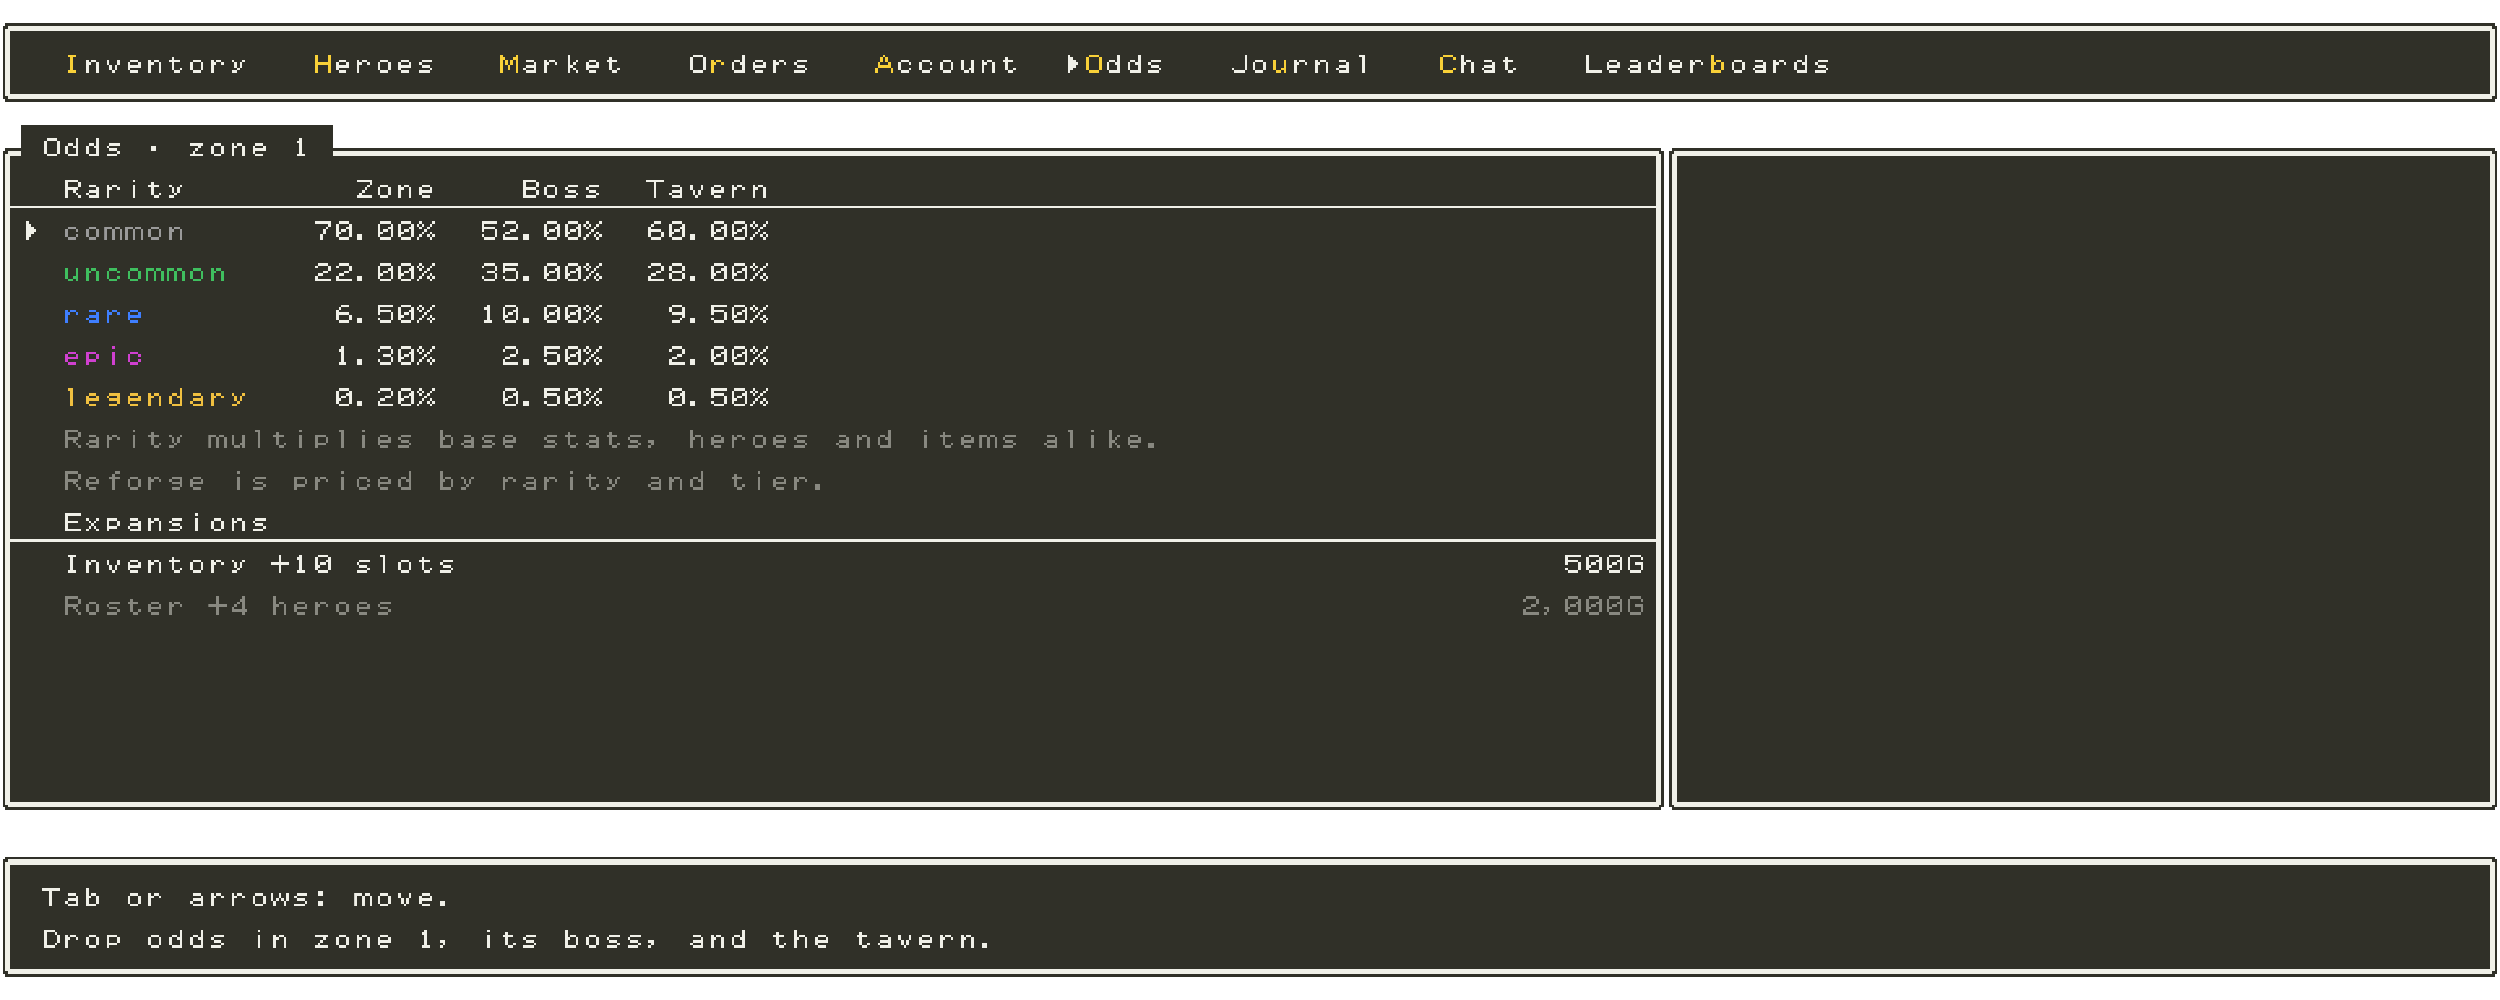
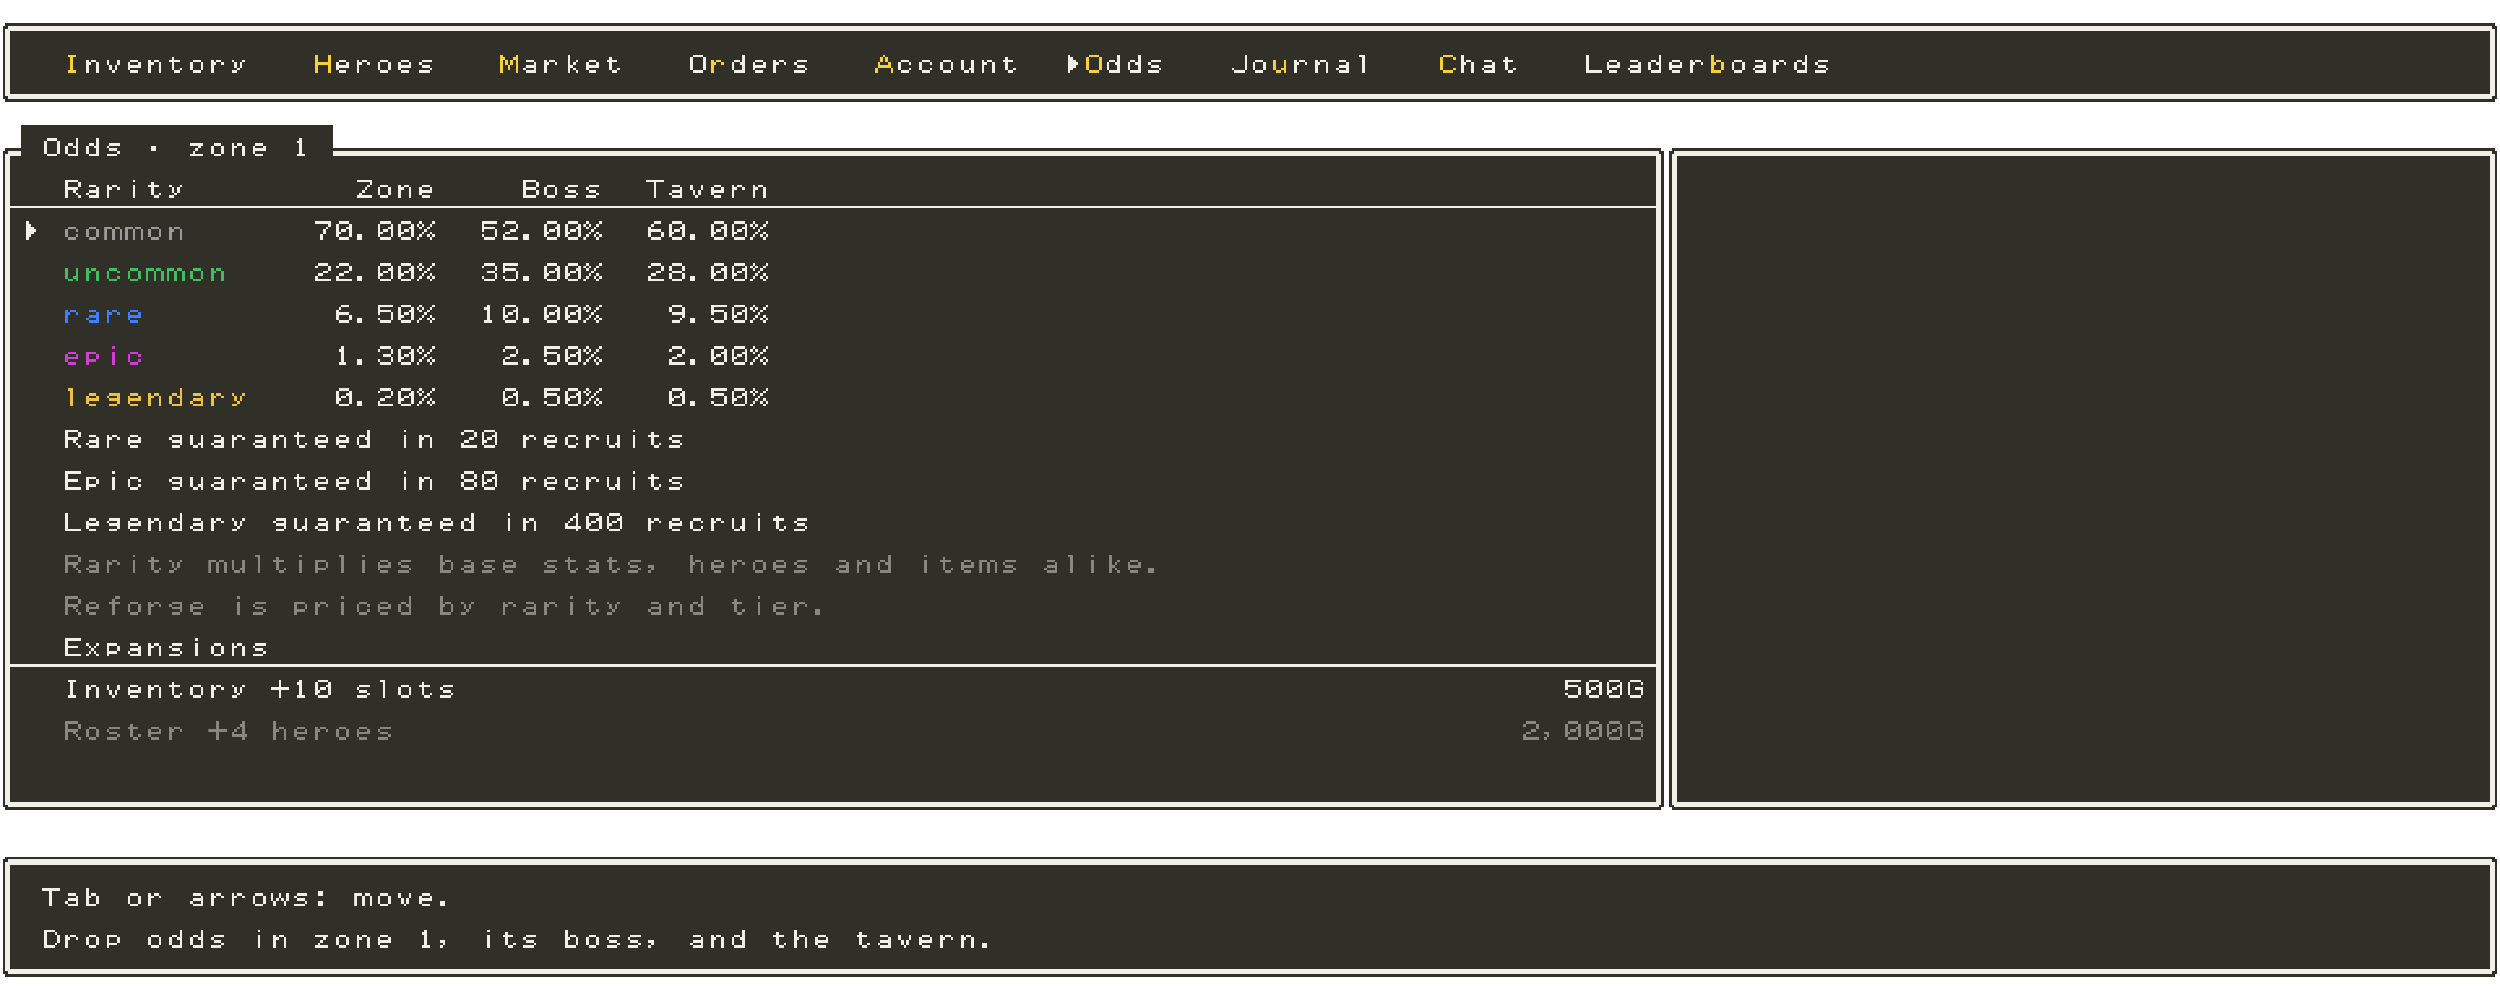
<svg xmlns="http://www.w3.org/2000/svg" viewBox="0 0 960 384" width="960" height="384" shape-rendering="crispEdges">
  <defs>
    <symbol id="g0">
      <path d="M2 5h3v1h-3zM3 6h1v1h-1zM3 7h1v1h-1zM3 8h1v1h-1zM3 9h1v1h-1zM3 10h1v1h-1zM2 11h3v1h-3z" />
    </symbol>
    <symbol id="g1">
      <path d="M1 7h1v1h-1zM3 7h2v1h-2zM1 8h2v1h-2zM5 8h1v1h-1zM1 9h1v1h-1zM5 9h1v1h-1zM1 10h1v1h-1zM5 10h1v1h-1zM1 11h1v1h-1zM5 11h1v1h-1z" />
    </symbol>
    <symbol id="g2">
      <path d="M1 7h1v1h-1zM5 7h1v1h-1zM1 8h1v1h-1zM5 8h1v1h-1zM2 9h1v1h-1zM4 9h1v1h-1zM2 10h1v1h-1zM4 10h1v1h-1zM3 11h1v1h-1z" />
    </symbol>
    <symbol id="g3">
      <path d="M2 7h3v1h-3zM1 8h1v1h-1zM5 8h1v1h-1zM1 9h5v1h-5zM1 10h1v1h-1zM2 11h3v1h-3z" />
    </symbol>
    <symbol id="g4">
      <path d="M2 6h1v1h-1zM1 7h4v1h-4zM2 8h1v1h-1zM2 9h1v1h-1zM2 10h1v1h-1zM5 10h1v1h-1zM3 11h2v1h-2z" />
    </symbol>
    <symbol id="g5">
      <path d="M2 7h3v1h-3zM1 8h1v1h-1zM5 8h1v1h-1zM1 9h1v1h-1zM5 9h1v1h-1zM1 10h1v1h-1zM5 10h1v1h-1zM2 11h3v1h-3z" />
    </symbol>
    <symbol id="g6">
      <path d="M1 7h1v1h-1zM3 7h2v1h-2zM1 8h2v1h-2zM5 8h1v1h-1zM1 9h1v1h-1zM1 10h1v1h-1zM1 11h1v1h-1z" />
    </symbol>
    <symbol id="g7">
      <path d="M1 7h1v1h-1zM5 7h1v1h-1zM2 8h1v1h-1zM4 8h1v1h-1zM2 9h1v1h-1zM4 9h1v1h-1zM3 10h1v1h-1zM1 11h2v1h-2z" />
    </symbol>
    <symbol id="g8">
      <path d="M1 5h1v1h-1zM6 5h1v1h-1zM1 6h1v1h-1zM6 6h1v1h-1zM1 7h1v1h-1zM6 7h1v1h-1zM1 8h6v1h-6zM1 9h1v1h-1zM6 9h1v1h-1zM1 10h1v1h-1zM6 10h1v1h-1zM1 11h1v1h-1zM6 11h1v1h-1z" />
    </symbol>
    <symbol id="g9">
      <path d="M2 7h4v1h-4zM1 8h1v1h-1zM2 9h3v1h-3zM5 10h1v1h-1zM1 11h4v1h-4z" />
    </symbol>
    <symbol id="g10">
      <path d="M0 5h1v1h-1zM6 5h1v1h-1zM0 6h2v1h-2zM5 6h2v1h-2zM0 7h1v1h-1zM2 7h1v1h-1zM4 7h1v1h-1zM6 7h1v1h-1zM0 8h1v1h-1zM2 8h1v1h-1zM4 8h1v1h-1zM6 8h1v1h-1zM0 9h1v1h-1zM3 9h1v1h-1zM6 9h1v1h-1zM0 10h1v1h-1zM3 10h1v1h-1zM6 10h1v1h-1zM0 11h1v1h-1zM6 11h1v1h-1z" />
    </symbol>
    <symbol id="g11">
      <path d="M2 7h3v1h-3zM5 8h1v1h-1zM2 9h4v1h-4zM1 10h1v1h-1zM5 10h1v1h-1zM2 11h4v1h-4z" />
    </symbol>
    <symbol id="g12">
      <path d="M2 5h1v1h-1zM2 6h1v1h-1zM2 7h1v1h-1zM5 7h1v1h-1zM2 8h1v1h-1zM4 8h1v1h-1zM2 9h2v1h-2zM2 10h1v1h-1zM4 10h1v1h-1zM2 11h1v1h-1zM5 11h1v1h-1z" />
    </symbol>
    <symbol id="g13">
      <path d="M2 5h4v1h-4zM1 6h1v1h-1zM6 6h1v1h-1zM1 7h1v1h-1zM6 7h1v1h-1zM1 8h1v1h-1zM6 8h1v1h-1zM1 9h1v1h-1zM6 9h1v1h-1zM1 10h1v1h-1zM6 10h1v1h-1zM2 11h4v1h-4z" />
    </symbol>
    <symbol id="g14">
      <path d="M5 5h1v1h-1zM5 6h1v1h-1zM2 7h2v1h-2zM5 7h1v1h-1zM1 8h1v1h-1zM4 8h2v1h-2zM1 9h1v1h-1zM5 9h1v1h-1zM1 10h1v1h-1zM5 10h1v1h-1zM2 11h4v1h-4z" />
    </symbol>
    <symbol id="g15">
      <path d="M3 5h1v1h-1zM2 6h1v1h-1zM4 6h1v1h-1zM2 7h1v1h-1zM4 7h1v1h-1zM1 8h1v1h-1zM5 8h1v1h-1zM1 9h5v1h-5zM0 10h1v1h-1zM6 10h1v1h-1zM0 11h1v1h-1zM6 11h1v1h-1z" />
    </symbol>
    <symbol id="g16">
      <path d="M2 7h3v1h-3zM1 8h1v1h-1zM5 8h1v1h-1zM1 9h1v1h-1zM1 10h1v1h-1zM5 10h1v1h-1zM2 11h3v1h-3z" />
    </symbol>
    <symbol id="g17">
      <path d="M1 7h1v1h-1zM5 7h1v1h-1zM1 8h1v1h-1zM5 8h1v1h-1zM1 9h1v1h-1zM5 9h1v1h-1zM1 10h1v1h-1zM4 10h2v1h-2zM2 11h2v1h-2zM5 11h1v1h-1z" />
    </symbol>
    <symbol id="g18">
      <path d="M2 5h1v1h-1zM2 6h2v1h-2zM2 7h3v1h-3zM2 8h4v1h-4zM2 9h3v1h-3zM2 10h2v1h-2zM2 11h1v1h-1z" />
    </symbol>
    <symbol id="g19">
      <path d="M6 5h1v1h-1zM6 6h1v1h-1zM6 7h1v1h-1zM6 8h1v1h-1zM6 9h1v1h-1zM1 10h1v1h-1zM6 10h1v1h-1zM2 11h4v1h-4z" />
    </symbol>
    <symbol id="g20">
      <path d="M2 5h2v1h-2zM3 6h1v1h-1zM3 7h1v1h-1zM3 8h1v1h-1zM3 9h1v1h-1zM3 10h1v1h-1zM3 11h1v1h-1z" />
    </symbol>
    <symbol id="g21">
      <path d="M2 5h4v1h-4zM1 6h1v1h-1zM6 6h1v1h-1zM1 7h1v1h-1zM1 8h1v1h-1zM1 9h1v1h-1zM1 10h1v1h-1zM6 10h1v1h-1zM2 11h4v1h-4z" />
    </symbol>
    <symbol id="g22">
      <path d="M1 5h1v1h-1zM1 6h1v1h-1zM1 7h1v1h-1zM3 7h2v1h-2zM1 8h2v1h-2zM5 8h1v1h-1zM1 9h1v1h-1zM5 9h1v1h-1zM1 10h1v1h-1zM5 10h1v1h-1zM1 11h1v1h-1zM5 11h1v1h-1z" />
    </symbol>
    <symbol id="g23">
      <path d="M1 5h1v1h-1zM1 6h1v1h-1zM1 7h1v1h-1zM1 8h1v1h-1zM1 9h1v1h-1zM1 10h1v1h-1zM1 11h6v1h-6z" />
    </symbol>
    <symbol id="g24">
      <path d="M1 5h1v1h-1zM1 6h1v1h-1zM1 7h1v1h-1zM3 7h2v1h-2zM1 8h2v1h-2zM5 8h1v1h-1zM1 9h1v1h-1zM5 9h1v1h-1zM1 10h1v1h-1zM5 10h1v1h-1zM1 11h4v1h-4z" />
    </symbol>
    <symbol id="g25">
      <path d="M2 8h2v1h-2zM2 9h2v1h-2z" />
    </symbol>
    <symbol id="g26">
      <path d="M1 7h5v1h-5zM4 8h1v1h-1zM3 9h1v1h-1zM2 10h1v1h-1zM1 11h5v1h-5z" />
    </symbol>
    <symbol id="g27">
      <path d="M3 5h1v1h-1zM2 6h2v1h-2zM3 7h1v1h-1zM3 8h1v1h-1zM3 9h1v1h-1zM3 10h1v1h-1zM2 11h3v1h-3z" />
    </symbol>
    <symbol id="g28">
      <path d="M1 5h5v1h-5zM1 6h1v1h-1zM6 6h1v1h-1zM1 7h1v1h-1zM6 7h1v1h-1zM1 8h5v1h-5zM1 9h1v1h-1zM4 9h1v1h-1zM1 10h1v1h-1zM5 10h1v1h-1zM1 11h1v1h-1zM6 11h1v1h-1z" />
    </symbol>
    <symbol id="g29">
      <path d="M3 5h1v1h-1zM3 7h1v1h-1zM3 8h1v1h-1zM3 9h1v1h-1zM3 10h1v1h-1zM3 11h1v1h-1z" />
    </symbol>
    <symbol id="g30">
      <path d="M1 5h6v1h-6zM6 6h1v1h-1zM5 7h1v1h-1zM4 8h1v1h-1zM3 9h1v1h-1zM2 10h1v1h-1zM1 11h6v1h-6z" />
    </symbol>
    <symbol id="g31">
      <path d="M1 5h5v1h-5zM1 6h1v1h-1zM6 6h1v1h-1zM1 7h1v1h-1zM6 7h1v1h-1zM1 8h5v1h-5zM1 9h1v1h-1zM6 9h1v1h-1zM1 10h1v1h-1zM6 10h1v1h-1zM1 11h5v1h-5z" />
    </symbol>
    <symbol id="g32">
      <path d="M0 5h7v1h-7zM3 6h1v1h-1zM3 7h1v1h-1zM3 8h1v1h-1zM3 9h1v1h-1zM3 10h1v1h-1zM3 11h1v1h-1z" />
    </symbol>
    <symbol id="g33">
      <path d="M0 7h3v1h-3zM4 7h2v1h-2zM0 8h1v1h-1zM3 8h1v1h-1zM6 8h1v1h-1zM0 9h1v1h-1zM3 9h1v1h-1zM6 9h1v1h-1zM0 10h1v1h-1zM3 10h1v1h-1zM6 10h1v1h-1zM0 11h1v1h-1zM3 11h1v1h-1zM6 11h1v1h-1z" />
    </symbol>
    <symbol id="g34">
      <path d="M1 5h6v1h-6zM6 6h1v1h-1zM5 7h1v1h-1zM4 8h1v1h-1zM4 9h1v1h-1zM3 10h1v1h-1zM3 11h1v1h-1z" />
    </symbol>
    <symbol id="g35">
      <path d="M2 5h4v1h-4zM1 6h1v1h-1zM6 6h1v1h-1zM1 7h1v1h-1zM5 7h2v1h-2zM1 8h1v1h-1zM3 8h2v1h-2zM6 8h1v1h-1zM1 9h2v1h-2zM6 9h1v1h-1zM1 10h1v1h-1zM6 10h1v1h-1zM2 11h4v1h-4z" />
    </symbol>
    <symbol id="g36">
      <path d="M1 10h2v1h-2zM1 11h2v1h-2z" />
    </symbol>
    <symbol id="g37">
      <path d="M1 5h1v1h-1zM6 5h1v1h-1zM0 6h1v1h-1zM2 6h1v1h-1zM5 6h1v1h-1zM1 7h1v1h-1zM4 7h1v1h-1zM3 8h1v1h-1zM2 9h1v1h-1zM5 9h1v1h-1zM1 10h1v1h-1zM4 10h1v1h-1zM6 10h1v1h-1zM0 11h1v1h-1zM5 11h1v1h-1z" />
    </symbol>
    <symbol id="g38">
      <path d="M1 5h6v1h-6zM1 6h1v1h-1zM1 7h5v1h-5zM1 8h1v1h-1zM6 8h1v1h-1zM6 9h1v1h-1zM1 10h1v1h-1zM6 10h1v1h-1zM2 11h4v1h-4z" />
    </symbol>
    <symbol id="g39">
      <path d="M2 5h4v1h-4zM1 6h1v1h-1zM6 6h1v1h-1zM6 7h1v1h-1zM4 8h2v1h-2zM2 9h2v1h-2zM1 10h1v1h-1zM1 11h6v1h-6z" />
    </symbol>
    <symbol id="g40">
      <path d="M3 5h3v1h-3zM2 6h1v1h-1zM1 7h1v1h-1zM1 8h5v1h-5zM1 9h1v1h-1zM6 9h1v1h-1zM1 10h1v1h-1zM6 10h1v1h-1zM2 11h4v1h-4z" />
    </symbol>
    <symbol id="g41">
      <path d="M2 5h4v1h-4zM1 6h1v1h-1zM6 6h1v1h-1zM6 7h1v1h-1zM3 8h3v1h-3zM6 9h1v1h-1zM1 10h1v1h-1zM6 10h1v1h-1zM2 11h4v1h-4z" />
    </symbol>
    <symbol id="g42">
      <path d="M2 5h4v1h-4zM1 6h1v1h-1zM6 6h1v1h-1zM1 7h1v1h-1zM6 7h1v1h-1zM2 8h4v1h-4zM1 9h1v1h-1zM6 9h1v1h-1zM1 10h1v1h-1zM6 10h1v1h-1zM2 11h4v1h-4z" />
    </symbol>
    <symbol id="g43">
      <path d="M2 5h4v1h-4zM1 6h1v1h-1zM6 6h1v1h-1zM1 7h1v1h-1zM6 7h1v1h-1zM2 8h5v1h-5zM6 9h1v1h-1zM5 10h1v1h-1zM2 11h3v1h-3z" />
    </symbol>
    <symbol id="g44">
      <path d="M1 7h4v1h-4zM1 8h1v1h-1zM5 8h1v1h-1zM1 9h1v1h-1zM5 9h1v1h-1zM1 10h4v1h-4zM1 11h1v1h-1z" />
    </symbol>
    <symbol id="g45">
      <path d="M2 7h4v1h-4zM1 8h1v1h-1zM5 8h1v1h-1zM2 9h4v1h-4zM5 10h1v1h-1zM2 11h3v1h-3z" />
    </symbol>
    <symbol id="g46">
+       <path d="M1 5h6v1h-6zM1 6h1v1h-1zM1 7h1v1h-1zM1 8h5v1h-5zM1 9h1v1h-1zM1 10h1v1h-1zM1 11h6v1h-6z" />
+     </symbol>
+     <symbol id="g47">
+       <path d="M5 5h1v1h-1zM4 6h2v1h-2zM3 7h1v1h-1zM5 7h1v1h-1zM2 8h1v1h-1zM5 8h1v1h-1zM1 9h1v1h-1zM5 9h1v1h-1zM1 10h6v1h-6zM5 11h1v1h-1z" />
+     </symbol>
+     <symbol id="g48">
      <path d="M1 9h2v1h-2zM2 10h1v1h-1zM1 11h1v1h-1z" />
    </symbol>
-     <symbol id="g47">
+     <symbol id="g49">
      <path d="M4 5h2v1h-2zM3 6h1v1h-1zM2 7h4v1h-4zM3 8h1v1h-1zM3 9h1v1h-1zM3 10h1v1h-1zM3 11h1v1h-1z" />
    </symbol>
-     <symbol id="g48">
-       <path d="M1 5h6v1h-6zM1 6h1v1h-1zM1 7h1v1h-1zM1 8h5v1h-5zM1 9h1v1h-1zM1 10h1v1h-1zM1 11h6v1h-6z" />
-     </symbol>
-     <symbol id="g49">
+     <symbol id="g50">
      <path d="M1 7h1v1h-1zM5 7h1v1h-1zM2 8h1v1h-1zM4 8h1v1h-1zM3 9h1v1h-1zM2 10h1v1h-1zM4 10h1v1h-1zM1 11h1v1h-1zM5 11h1v1h-1z" />
    </symbol>
-     <symbol id="g50">
+     <symbol id="g51">
      <path d="M3 5h1v1h-1zM3 6h1v1h-1zM3 7h1v1h-1zM0 8h7v1h-7zM3 9h1v1h-1zM3 10h1v1h-1zM3 11h1v1h-1z" />
    </symbol>
-     <symbol id="g51">
+     <symbol id="g52">
      <path d="M2 5h4v1h-4zM1 6h1v1h-1zM6 6h1v1h-1zM1 7h1v1h-1zM1 8h1v1h-1zM4 8h3v1h-3zM1 9h1v1h-1zM6 9h1v1h-1zM1 10h1v1h-1zM6 10h1v1h-1zM2 11h4v1h-4z" />
-     </symbol>
-     <symbol id="g52">
-       <path d="M5 5h1v1h-1zM4 6h2v1h-2zM3 7h1v1h-1zM5 7h1v1h-1zM2 8h1v1h-1zM5 8h1v1h-1zM1 9h1v1h-1zM5 9h1v1h-1zM1 10h6v1h-6zM5 11h1v1h-1z" />
    </symbol>
    <symbol id="g53">
      <path d="M0 7h1v1h-1zM3 7h1v1h-1zM6 7h1v1h-1zM0 8h1v1h-1zM3 8h1v1h-1zM6 8h1v1h-1zM0 9h1v1h-1zM2 9h1v1h-1zM4 9h1v1h-1zM6 9h1v1h-1zM1 10h1v1h-1zM5 10h1v1h-1zM1 11h1v1h-1zM5 11h1v1h-1z" />
    </symbol>
    <symbol id="g54">
      <path d="M2 6h2v1h-2zM2 7h2v1h-2zM2 10h2v1h-2zM2 11h2v1h-2z" />
    </symbol>
    <symbol id="g55">
      <path d="M1 5h4v1h-4zM1 6h1v1h-1zM5 6h1v1h-1zM1 7h1v1h-1zM6 7h1v1h-1zM1 8h1v1h-1zM6 8h1v1h-1zM1 9h1v1h-1zM6 9h1v1h-1zM1 10h1v1h-1zM5 10h1v1h-1zM1 11h4v1h-4z" />
    </symbol>
  </defs>
  <g id="w-tab">
    <path fill="#303028" d="M2 9H958V10H959V38H958V39H2V38H1V10H2Z" />
    <g fill="#f0f0e8">
      <rect x="3" y="10" width="954" height="1" />
      <rect x="2" y="11" width="956" height="1" />
      <rect x="2" y="36" width="956" height="1" />
      <rect x="3" y="37" width="954" height="1" />
      <rect x="2" y="12" width="2" height="24" />
      <rect x="956" y="12" width="2" height="24" />
    </g>
    <use href="#g18" x="408" y="16" fill="#f0f0e8" />
    <use href="#g0" x="24" y="16" fill="#f8d038" />
    <use href="#g1" x="32" y="16" fill="#f0f0e8" />
    <use href="#g2" x="40" y="16" fill="#f0f0e8" />
    <use href="#g3" x="48" y="16" fill="#f0f0e8" />
    <use href="#g1" x="56" y="16" fill="#f0f0e8" />
    <use href="#g4" x="64" y="16" fill="#f0f0e8" />
    <use href="#g5" x="72" y="16" fill="#f0f0e8" />
    <use href="#g6" x="80" y="16" fill="#f0f0e8" />
    <use href="#g7" x="88" y="16" fill="#f0f0e8" />
    <use href="#g8" x="120" y="16" fill="#f8d038" />
    <use href="#g3" x="128" y="16" fill="#f0f0e8" />
    <use href="#g6" x="136" y="16" fill="#f0f0e8" />
    <use href="#g5" x="144" y="16" fill="#f0f0e8" />
    <use href="#g3" x="152" y="16" fill="#f0f0e8" />
    <use href="#g9" x="160" y="16" fill="#f0f0e8" />
    <use href="#g10" x="192" y="16" fill="#f8d038" />
    <use href="#g11" x="200" y="16" fill="#f0f0e8" />
    <use href="#g6" x="208" y="16" fill="#f0f0e8" />
    <use href="#g12" x="216" y="16" fill="#f0f0e8" />
    <use href="#g3" x="224" y="16" fill="#f0f0e8" />
    <use href="#g4" x="232" y="16" fill="#f0f0e8" />
    <use href="#g13" x="264" y="16" fill="#f0f0e8" />
    <use href="#g6" x="272" y="16" fill="#f8d038" />
    <use href="#g14" x="280" y="16" fill="#f0f0e8" />
    <use href="#g3" x="288" y="16" fill="#f0f0e8" />
    <use href="#g6" x="296" y="16" fill="#f0f0e8" />
    <use href="#g9" x="304" y="16" fill="#f0f0e8" />
    <use href="#g15" x="336" y="16" fill="#f8d038" />
    <use href="#g16" x="344" y="16" fill="#f0f0e8" />
    <use href="#g16" x="352" y="16" fill="#f0f0e8" />
    <use href="#g5" x="360" y="16" fill="#f0f0e8" />
    <use href="#g17" x="368" y="16" fill="#f0f0e8" />
    <use href="#g1" x="376" y="16" fill="#f0f0e8" />
    <use href="#g4" x="384" y="16" fill="#f0f0e8" />
    <use href="#g13" x="416" y="16" fill="#f8d038" />
    <use href="#g14" x="424" y="16" fill="#f0f0e8" />
    <use href="#g14" x="432" y="16" fill="#f0f0e8" />
    <use href="#g9" x="440" y="16" fill="#f0f0e8" />
    <use href="#g19" x="472" y="16" fill="#f0f0e8" />
    <use href="#g5" x="480" y="16" fill="#f0f0e8" />
    <use href="#g17" x="488" y="16" fill="#f8d038" />
    <use href="#g6" x="496" y="16" fill="#f0f0e8" />
    <use href="#g1" x="504" y="16" fill="#f0f0e8" />
    <use href="#g11" x="512" y="16" fill="#f0f0e8" />
    <use href="#g20" x="520" y="16" fill="#f0f0e8" />
    <use href="#g21" x="552" y="16" fill="#f8d038" />
    <use href="#g22" x="560" y="16" fill="#f0f0e8" />
    <use href="#g11" x="568" y="16" fill="#f0f0e8" />
    <use href="#g4" x="576" y="16" fill="#f0f0e8" />
    <use href="#g23" x="608" y="16" fill="#f0f0e8" />
    <use href="#g3" x="616" y="16" fill="#f0f0e8" />
    <use href="#g11" x="624" y="16" fill="#f0f0e8" />
    <use href="#g14" x="632" y="16" fill="#f0f0e8" />
    <use href="#g3" x="640" y="16" fill="#f0f0e8" />
    <use href="#g6" x="648" y="16" fill="#f0f0e8" />
    <use href="#g24" x="656" y="16" fill="#f8d038" />
    <use href="#g5" x="664" y="16" fill="#f0f0e8" />
    <use href="#g11" x="672" y="16" fill="#f0f0e8" />
    <use href="#g6" x="680" y="16" fill="#f0f0e8" />
    <use href="#g14" x="688" y="16" fill="#f0f0e8" />
    <use href="#g9" x="696" y="16" fill="#f0f0e8" />
  </g>
  <g id="w-list" transform="translate(0 48)">
    <path fill="#303028" d="M2 9H638V10H639V262H638V263H2V262H1V10H2Z" />
    <g fill="#f0f0e8">
      <rect x="3" y="10" width="634" height="1" />
      <rect x="2" y="11" width="636" height="1" />
      <rect x="2" y="260" width="636" height="1" />
      <rect x="3" y="261" width="634" height="1" />
      <rect x="2" y="12" width="2" height="248" />
      <rect x="636" y="12" width="2" height="248" />
    </g>
    <rect x="8" y="0" width="120" height="16" fill="#303028" />
    <use href="#g13" x="16" y="0" fill="#f0f0e8" />
    <use href="#g14" x="24" y="0" fill="#f0f0e8" />
    <use href="#g14" x="32" y="0" fill="#f0f0e8" />
    <use href="#g9" x="40" y="0" fill="#f0f0e8" />
    <use href="#g25" x="56" y="0" fill="#f0f0e8" />
    <use href="#g26" x="72" y="0" fill="#f0f0e8" />
    <use href="#g5" x="80" y="0" fill="#f0f0e8" />
    <use href="#g1" x="88" y="0" fill="#f0f0e8" />
    <use href="#g3" x="96" y="0" fill="#f0f0e8" />
    <use href="#g27" x="112" y="0" fill="#f0f0e8" />
    <use href="#g28" x="24" y="16" fill="#f0f0e8" />
    <use href="#g11" x="32" y="16" fill="#f0f0e8" />
    <use href="#g6" x="40" y="16" fill="#f0f0e8" />
    <use href="#g29" x="48" y="16" fill="#f0f0e8" />
    <use href="#g4" x="56" y="16" fill="#f0f0e8" />
    <use href="#g7" x="64" y="16" fill="#f0f0e8" />
    <use href="#g30" x="136" y="16" fill="#f0f0e8" />
    <use href="#g5" x="144" y="16" fill="#f0f0e8" />
    <use href="#g1" x="152" y="16" fill="#f0f0e8" />
    <use href="#g3" x="160" y="16" fill="#f0f0e8" />
    <use href="#g31" x="200" y="16" fill="#f0f0e8" />
    <use href="#g5" x="208" y="16" fill="#f0f0e8" />
    <use href="#g9" x="216" y="16" fill="#f0f0e8" />
    <use href="#g9" x="224" y="16" fill="#f0f0e8" />
    <use href="#g32" x="248" y="16" fill="#f0f0e8" />
    <use href="#g11" x="256" y="16" fill="#f0f0e8" />
    <use href="#g2" x="264" y="16" fill="#f0f0e8" />
    <use href="#g3" x="272" y="16" fill="#f0f0e8" />
    <use href="#g6" x="280" y="16" fill="#f0f0e8" />
    <use href="#g1" x="288" y="16" fill="#f0f0e8" />
    <rect x="2" y="31" width="636" height="1" fill="#f0f0e8" />
    <use href="#g18" x="8" y="32" fill="#f0f0e8" />
    <use href="#g16" x="24" y="32" fill="#9a9a9a" />
    <use href="#g5" x="32" y="32" fill="#9a9a9a" />
    <use href="#g33" x="40" y="32" fill="#9a9a9a" />
    <use href="#g33" x="48" y="32" fill="#9a9a9a" />
    <use href="#g5" x="56" y="32" fill="#9a9a9a" />
    <use href="#g1" x="64" y="32" fill="#9a9a9a" />
    <use href="#g34" x="120" y="32" fill="#f0f0e8" />
    <use href="#g35" x="128" y="32" fill="#f0f0e8" />
    <use href="#g36" x="136" y="32" fill="#f0f0e8" />
    <use href="#g35" x="144" y="32" fill="#f0f0e8" />
    <use href="#g35" x="152" y="32" fill="#f0f0e8" />
    <use href="#g37" x="160" y="32" fill="#f0f0e8" />
    <use href="#g38" x="184" y="32" fill="#f0f0e8" />
    <use href="#g39" x="192" y="32" fill="#f0f0e8" />
    <use href="#g36" x="200" y="32" fill="#f0f0e8" />
    <use href="#g35" x="208" y="32" fill="#f0f0e8" />
    <use href="#g35" x="216" y="32" fill="#f0f0e8" />
    <use href="#g37" x="224" y="32" fill="#f0f0e8" />
    <use href="#g40" x="248" y="32" fill="#f0f0e8" />
    <use href="#g35" x="256" y="32" fill="#f0f0e8" />
    <use href="#g36" x="264" y="32" fill="#f0f0e8" />
    <use href="#g35" x="272" y="32" fill="#f0f0e8" />
    <use href="#g35" x="280" y="32" fill="#f0f0e8" />
    <use href="#g37" x="288" y="32" fill="#f0f0e8" />
    <use href="#g17" x="24" y="48" fill="#3fbf5f" />
    <use href="#g1" x="32" y="48" fill="#3fbf5f" />
    <use href="#g16" x="40" y="48" fill="#3fbf5f" />
    <use href="#g5" x="48" y="48" fill="#3fbf5f" />
    <use href="#g33" x="56" y="48" fill="#3fbf5f" />
    <use href="#g33" x="64" y="48" fill="#3fbf5f" />
    <use href="#g5" x="72" y="48" fill="#3fbf5f" />
    <use href="#g1" x="80" y="48" fill="#3fbf5f" />
    <use href="#g39" x="120" y="48" fill="#f0f0e8" />
    <use href="#g39" x="128" y="48" fill="#f0f0e8" />
    <use href="#g36" x="136" y="48" fill="#f0f0e8" />
    <use href="#g35" x="144" y="48" fill="#f0f0e8" />
    <use href="#g35" x="152" y="48" fill="#f0f0e8" />
    <use href="#g37" x="160" y="48" fill="#f0f0e8" />
    <use href="#g41" x="184" y="48" fill="#f0f0e8" />
    <use href="#g38" x="192" y="48" fill="#f0f0e8" />
    <use href="#g36" x="200" y="48" fill="#f0f0e8" />
    <use href="#g35" x="208" y="48" fill="#f0f0e8" />
    <use href="#g35" x="216" y="48" fill="#f0f0e8" />
    <use href="#g37" x="224" y="48" fill="#f0f0e8" />
    <use href="#g39" x="248" y="48" fill="#f0f0e8" />
    <use href="#g42" x="256" y="48" fill="#f0f0e8" />
    <use href="#g36" x="264" y="48" fill="#f0f0e8" />
    <use href="#g35" x="272" y="48" fill="#f0f0e8" />
    <use href="#g35" x="280" y="48" fill="#f0f0e8" />
    <use href="#g37" x="288" y="48" fill="#f0f0e8" />
    <use href="#g6" x="24" y="64" fill="#3f7fff" />
    <use href="#g11" x="32" y="64" fill="#3f7fff" />
    <use href="#g6" x="40" y="64" fill="#3f7fff" />
    <use href="#g3" x="48" y="64" fill="#3f7fff" />
    <use href="#g40" x="128" y="64" fill="#f0f0e8" />
    <use href="#g36" x="136" y="64" fill="#f0f0e8" />
    <use href="#g38" x="144" y="64" fill="#f0f0e8" />
    <use href="#g35" x="152" y="64" fill="#f0f0e8" />
    <use href="#g37" x="160" y="64" fill="#f0f0e8" />
    <use href="#g27" x="184" y="64" fill="#f0f0e8" />
    <use href="#g35" x="192" y="64" fill="#f0f0e8" />
    <use href="#g36" x="200" y="64" fill="#f0f0e8" />
    <use href="#g35" x="208" y="64" fill="#f0f0e8" />
    <use href="#g35" x="216" y="64" fill="#f0f0e8" />
    <use href="#g37" x="224" y="64" fill="#f0f0e8" />
    <use href="#g43" x="256" y="64" fill="#f0f0e8" />
    <use href="#g36" x="264" y="64" fill="#f0f0e8" />
    <use href="#g38" x="272" y="64" fill="#f0f0e8" />
    <use href="#g35" x="280" y="64" fill="#f0f0e8" />
    <use href="#g37" x="288" y="64" fill="#f0f0e8" />
    <use href="#g3" x="24" y="80" fill="#d040d0" />
    <use href="#g44" x="32" y="80" fill="#d040d0" />
    <use href="#g29" x="40" y="80" fill="#d040d0" />
    <use href="#g16" x="48" y="80" fill="#d040d0" />
    <use href="#g27" x="128" y="80" fill="#f0f0e8" />
    <use href="#g36" x="136" y="80" fill="#f0f0e8" />
    <use href="#g41" x="144" y="80" fill="#f0f0e8" />
    <use href="#g35" x="152" y="80" fill="#f0f0e8" />
    <use href="#g37" x="160" y="80" fill="#f0f0e8" />
    <use href="#g39" x="192" y="80" fill="#f0f0e8" />
    <use href="#g36" x="200" y="80" fill="#f0f0e8" />
    <use href="#g38" x="208" y="80" fill="#f0f0e8" />
    <use href="#g35" x="216" y="80" fill="#f0f0e8" />
    <use href="#g37" x="224" y="80" fill="#f0f0e8" />
    <use href="#g39" x="256" y="80" fill="#f0f0e8" />
    <use href="#g36" x="264" y="80" fill="#f0f0e8" />
    <use href="#g35" x="272" y="80" fill="#f0f0e8" />
    <use href="#g35" x="280" y="80" fill="#f0f0e8" />
    <use href="#g37" x="288" y="80" fill="#f0f0e8" />
    <use href="#g20" x="24" y="96" fill="#f0c040" />
    <use href="#g3" x="32" y="96" fill="#f0c040" />
    <use href="#g45" x="40" y="96" fill="#f0c040" />
    <use href="#g3" x="48" y="96" fill="#f0c040" />
    <use href="#g1" x="56" y="96" fill="#f0c040" />
    <use href="#g14" x="64" y="96" fill="#f0c040" />
    <use href="#g11" x="72" y="96" fill="#f0c040" />
    <use href="#g6" x="80" y="96" fill="#f0c040" />
    <use href="#g7" x="88" y="96" fill="#f0c040" />
    <use href="#g35" x="128" y="96" fill="#f0f0e8" />
    <use href="#g36" x="136" y="96" fill="#f0f0e8" />
    <use href="#g39" x="144" y="96" fill="#f0f0e8" />
    <use href="#g35" x="152" y="96" fill="#f0f0e8" />
    <use href="#g37" x="160" y="96" fill="#f0f0e8" />
    <use href="#g35" x="192" y="96" fill="#f0f0e8" />
    <use href="#g36" x="200" y="96" fill="#f0f0e8" />
    <use href="#g38" x="208" y="96" fill="#f0f0e8" />
    <use href="#g35" x="216" y="96" fill="#f0f0e8" />
    <use href="#g37" x="224" y="96" fill="#f0f0e8" />
    <use href="#g35" x="256" y="96" fill="#f0f0e8" />
    <use href="#g36" x="264" y="96" fill="#f0f0e8" />
    <use href="#g38" x="272" y="96" fill="#f0f0e8" />
    <use href="#g35" x="280" y="96" fill="#f0f0e8" />
    <use href="#g37" x="288" y="96" fill="#f0f0e8" />
-     <use href="#g28" x="24" y="112" fill="#888880" />
-     <use href="#g11" x="32" y="112" fill="#888880" />
-     <use href="#g6" x="40" y="112" fill="#888880" />
-     <use href="#g29" x="48" y="112" fill="#888880" />
-     <use href="#g4" x="56" y="112" fill="#888880" />
-     <use href="#g7" x="64" y="112" fill="#888880" />
-     <use href="#g33" x="80" y="112" fill="#888880" />
-     <use href="#g17" x="88" y="112" fill="#888880" />
-     <use href="#g20" x="96" y="112" fill="#888880" />
-     <use href="#g4" x="104" y="112" fill="#888880" />
-     <use href="#g29" x="112" y="112" fill="#888880" />
-     <use href="#g44" x="120" y="112" fill="#888880" />
-     <use href="#g20" x="128" y="112" fill="#888880" />
-     <use href="#g29" x="136" y="112" fill="#888880" />
-     <use href="#g3" x="144" y="112" fill="#888880" />
-     <use href="#g9" x="152" y="112" fill="#888880" />
-     <use href="#g24" x="168" y="112" fill="#888880" />
-     <use href="#g11" x="176" y="112" fill="#888880" />
-     <use href="#g9" x="184" y="112" fill="#888880" />
-     <use href="#g3" x="192" y="112" fill="#888880" />
-     <use href="#g9" x="208" y="112" fill="#888880" />
-     <use href="#g4" x="216" y="112" fill="#888880" />
-     <use href="#g11" x="224" y="112" fill="#888880" />
-     <use href="#g4" x="232" y="112" fill="#888880" />
-     <use href="#g9" x="240" y="112" fill="#888880" />
-     <use href="#g46" x="248" y="112" fill="#888880" />
-     <use href="#g22" x="264" y="112" fill="#888880" />
-     <use href="#g3" x="272" y="112" fill="#888880" />
-     <use href="#g6" x="280" y="112" fill="#888880" />
-     <use href="#g5" x="288" y="112" fill="#888880" />
-     <use href="#g3" x="296" y="112" fill="#888880" />
-     <use href="#g9" x="304" y="112" fill="#888880" />
-     <use href="#g11" x="320" y="112" fill="#888880" />
-     <use href="#g1" x="328" y="112" fill="#888880" />
-     <use href="#g14" x="336" y="112" fill="#888880" />
-     <use href="#g29" x="352" y="112" fill="#888880" />
-     <use href="#g4" x="360" y="112" fill="#888880" />
-     <use href="#g3" x="368" y="112" fill="#888880" />
-     <use href="#g33" x="376" y="112" fill="#888880" />
-     <use href="#g9" x="384" y="112" fill="#888880" />
-     <use href="#g11" x="400" y="112" fill="#888880" />
-     <use href="#g20" x="408" y="112" fill="#888880" />
-     <use href="#g29" x="416" y="112" fill="#888880" />
-     <use href="#g12" x="424" y="112" fill="#888880" />
-     <use href="#g3" x="432" y="112" fill="#888880" />
-     <use href="#g36" x="440" y="112" fill="#888880" />
-     <use href="#g28" x="24" y="128" fill="#888880" />
-     <use href="#g3" x="32" y="128" fill="#888880" />
-     <use href="#g47" x="40" y="128" fill="#888880" />
-     <use href="#g5" x="48" y="128" fill="#888880" />
-     <use href="#g6" x="56" y="128" fill="#888880" />
-     <use href="#g45" x="64" y="128" fill="#888880" />
-     <use href="#g3" x="72" y="128" fill="#888880" />
-     <use href="#g29" x="88" y="128" fill="#888880" />
-     <use href="#g9" x="96" y="128" fill="#888880" />
-     <use href="#g44" x="112" y="128" fill="#888880" />
-     <use href="#g6" x="120" y="128" fill="#888880" />
-     <use href="#g29" x="128" y="128" fill="#888880" />
-     <use href="#g16" x="136" y="128" fill="#888880" />
-     <use href="#g3" x="144" y="128" fill="#888880" />
-     <use href="#g14" x="152" y="128" fill="#888880" />
-     <use href="#g24" x="168" y="128" fill="#888880" />
-     <use href="#g7" x="176" y="128" fill="#888880" />
-     <use href="#g6" x="192" y="128" fill="#888880" />
-     <use href="#g11" x="200" y="128" fill="#888880" />
-     <use href="#g6" x="208" y="128" fill="#888880" />
-     <use href="#g29" x="216" y="128" fill="#888880" />
-     <use href="#g4" x="224" y="128" fill="#888880" />
-     <use href="#g7" x="232" y="128" fill="#888880" />
-     <use href="#g11" x="248" y="128" fill="#888880" />
-     <use href="#g1" x="256" y="128" fill="#888880" />
-     <use href="#g14" x="264" y="128" fill="#888880" />
-     <use href="#g4" x="280" y="128" fill="#888880" />
-     <use href="#g29" x="288" y="128" fill="#888880" />
-     <use href="#g3" x="296" y="128" fill="#888880" />
-     <use href="#g6" x="304" y="128" fill="#888880" />
-     <use href="#g36" x="312" y="128" fill="#888880" />
-     <use href="#g48" x="24" y="144" fill="#f0f0e8" />
-     <use href="#g49" x="32" y="144" fill="#f0f0e8" />
-     <use href="#g44" x="40" y="144" fill="#f0f0e8" />
-     <use href="#g11" x="48" y="144" fill="#f0f0e8" />
+     <use href="#g28" x="24" y="112" fill="#f0f0e8" />
+     <use href="#g11" x="32" y="112" fill="#f0f0e8" />
+     <use href="#g6" x="40" y="112" fill="#f0f0e8" />
+     <use href="#g3" x="48" y="112" fill="#f0f0e8" />
+     <use href="#g45" x="64" y="112" fill="#f0f0e8" />
+     <use href="#g17" x="72" y="112" fill="#f0f0e8" />
+     <use href="#g11" x="80" y="112" fill="#f0f0e8" />
+     <use href="#g6" x="88" y="112" fill="#f0f0e8" />
+     <use href="#g11" x="96" y="112" fill="#f0f0e8" />
+     <use href="#g1" x="104" y="112" fill="#f0f0e8" />
+     <use href="#g4" x="112" y="112" fill="#f0f0e8" />
+     <use href="#g3" x="120" y="112" fill="#f0f0e8" />
+     <use href="#g3" x="128" y="112" fill="#f0f0e8" />
+     <use href="#g14" x="136" y="112" fill="#f0f0e8" />
+     <use href="#g29" x="152" y="112" fill="#f0f0e8" />
+     <use href="#g1" x="160" y="112" fill="#f0f0e8" />
+     <use href="#g39" x="176" y="112" fill="#f0f0e8" />
+     <use href="#g35" x="184" y="112" fill="#f0f0e8" />
+     <use href="#g6" x="200" y="112" fill="#f0f0e8" />
+     <use href="#g3" x="208" y="112" fill="#f0f0e8" />
+     <use href="#g16" x="216" y="112" fill="#f0f0e8" />
+     <use href="#g6" x="224" y="112" fill="#f0f0e8" />
+     <use href="#g17" x="232" y="112" fill="#f0f0e8" />
+     <use href="#g29" x="240" y="112" fill="#f0f0e8" />
+     <use href="#g4" x="248" y="112" fill="#f0f0e8" />
+     <use href="#g9" x="256" y="112" fill="#f0f0e8" />
+     <use href="#g46" x="24" y="128" fill="#f0f0e8" />
+     <use href="#g44" x="32" y="128" fill="#f0f0e8" />
+     <use href="#g29" x="40" y="128" fill="#f0f0e8" />
+     <use href="#g16" x="48" y="128" fill="#f0f0e8" />
+     <use href="#g45" x="64" y="128" fill="#f0f0e8" />
+     <use href="#g17" x="72" y="128" fill="#f0f0e8" />
+     <use href="#g11" x="80" y="128" fill="#f0f0e8" />
+     <use href="#g6" x="88" y="128" fill="#f0f0e8" />
+     <use href="#g11" x="96" y="128" fill="#f0f0e8" />
+     <use href="#g1" x="104" y="128" fill="#f0f0e8" />
+     <use href="#g4" x="112" y="128" fill="#f0f0e8" />
+     <use href="#g3" x="120" y="128" fill="#f0f0e8" />
+     <use href="#g3" x="128" y="128" fill="#f0f0e8" />
+     <use href="#g14" x="136" y="128" fill="#f0f0e8" />
+     <use href="#g29" x="152" y="128" fill="#f0f0e8" />
+     <use href="#g1" x="160" y="128" fill="#f0f0e8" />
+     <use href="#g42" x="176" y="128" fill="#f0f0e8" />
+     <use href="#g35" x="184" y="128" fill="#f0f0e8" />
+     <use href="#g6" x="200" y="128" fill="#f0f0e8" />
+     <use href="#g3" x="208" y="128" fill="#f0f0e8" />
+     <use href="#g16" x="216" y="128" fill="#f0f0e8" />
+     <use href="#g6" x="224" y="128" fill="#f0f0e8" />
+     <use href="#g17" x="232" y="128" fill="#f0f0e8" />
+     <use href="#g29" x="240" y="128" fill="#f0f0e8" />
+     <use href="#g4" x="248" y="128" fill="#f0f0e8" />
+     <use href="#g9" x="256" y="128" fill="#f0f0e8" />
+     <use href="#g23" x="24" y="144" fill="#f0f0e8" />
+     <use href="#g3" x="32" y="144" fill="#f0f0e8" />
+     <use href="#g45" x="40" y="144" fill="#f0f0e8" />
+     <use href="#g3" x="48" y="144" fill="#f0f0e8" />
    <use href="#g1" x="56" y="144" fill="#f0f0e8" />
-     <use href="#g9" x="64" y="144" fill="#f0f0e8" />
-     <use href="#g29" x="72" y="144" fill="#f0f0e8" />
-     <use href="#g5" x="80" y="144" fill="#f0f0e8" />
-     <use href="#g1" x="88" y="144" fill="#f0f0e8" />
-     <use href="#g9" x="96" y="144" fill="#f0f0e8" />
-     <rect x="2" y="159" width="636" height="1" fill="#f0f0e8" />
-     <use href="#g0" x="24" y="160" fill="#f0f0e8" />
-     <use href="#g1" x="32" y="160" fill="#f0f0e8" />
-     <use href="#g2" x="40" y="160" fill="#f0f0e8" />
-     <use href="#g3" x="48" y="160" fill="#f0f0e8" />
-     <use href="#g1" x="56" y="160" fill="#f0f0e8" />
-     <use href="#g4" x="64" y="160" fill="#f0f0e8" />
-     <use href="#g5" x="72" y="160" fill="#f0f0e8" />
-     <use href="#g6" x="80" y="160" fill="#f0f0e8" />
-     <use href="#g7" x="88" y="160" fill="#f0f0e8" />
-     <use href="#g50" x="104" y="160" fill="#f0f0e8" />
-     <use href="#g27" x="112" y="160" fill="#f0f0e8" />
-     <use href="#g35" x="120" y="160" fill="#f0f0e8" />
-     <use href="#g9" x="136" y="160" fill="#f0f0e8" />
-     <use href="#g20" x="144" y="160" fill="#f0f0e8" />
-     <use href="#g5" x="152" y="160" fill="#f0f0e8" />
-     <use href="#g4" x="160" y="160" fill="#f0f0e8" />
-     <use href="#g9" x="168" y="160" fill="#f0f0e8" />
-     <use href="#g38" x="600" y="160" fill="#f0f0e8" />
-     <use href="#g35" x="608" y="160" fill="#f0f0e8" />
-     <use href="#g35" x="616" y="160" fill="#f0f0e8" />
-     <use href="#g51" x="624" y="160" fill="#f0f0e8" />
+     <use href="#g14" x="64" y="144" fill="#f0f0e8" />
+     <use href="#g11" x="72" y="144" fill="#f0f0e8" />
+     <use href="#g6" x="80" y="144" fill="#f0f0e8" />
+     <use href="#g7" x="88" y="144" fill="#f0f0e8" />
+     <use href="#g45" x="104" y="144" fill="#f0f0e8" />
+     <use href="#g17" x="112" y="144" fill="#f0f0e8" />
+     <use href="#g11" x="120" y="144" fill="#f0f0e8" />
+     <use href="#g6" x="128" y="144" fill="#f0f0e8" />
+     <use href="#g11" x="136" y="144" fill="#f0f0e8" />
+     <use href="#g1" x="144" y="144" fill="#f0f0e8" />
+     <use href="#g4" x="152" y="144" fill="#f0f0e8" />
+     <use href="#g3" x="160" y="144" fill="#f0f0e8" />
+     <use href="#g3" x="168" y="144" fill="#f0f0e8" />
+     <use href="#g14" x="176" y="144" fill="#f0f0e8" />
+     <use href="#g29" x="192" y="144" fill="#f0f0e8" />
+     <use href="#g1" x="200" y="144" fill="#f0f0e8" />
+     <use href="#g47" x="216" y="144" fill="#f0f0e8" />
+     <use href="#g35" x="224" y="144" fill="#f0f0e8" />
+     <use href="#g35" x="232" y="144" fill="#f0f0e8" />
+     <use href="#g6" x="248" y="144" fill="#f0f0e8" />
+     <use href="#g3" x="256" y="144" fill="#f0f0e8" />
+     <use href="#g16" x="264" y="144" fill="#f0f0e8" />
+     <use href="#g6" x="272" y="144" fill="#f0f0e8" />
+     <use href="#g17" x="280" y="144" fill="#f0f0e8" />
+     <use href="#g29" x="288" y="144" fill="#f0f0e8" />
+     <use href="#g4" x="296" y="144" fill="#f0f0e8" />
+     <use href="#g9" x="304" y="144" fill="#f0f0e8" />
+     <use href="#g28" x="24" y="160" fill="#888880" />
+     <use href="#g11" x="32" y="160" fill="#888880" />
+     <use href="#g6" x="40" y="160" fill="#888880" />
+     <use href="#g29" x="48" y="160" fill="#888880" />
+     <use href="#g4" x="56" y="160" fill="#888880" />
+     <use href="#g7" x="64" y="160" fill="#888880" />
+     <use href="#g33" x="80" y="160" fill="#888880" />
+     <use href="#g17" x="88" y="160" fill="#888880" />
+     <use href="#g20" x="96" y="160" fill="#888880" />
+     <use href="#g4" x="104" y="160" fill="#888880" />
+     <use href="#g29" x="112" y="160" fill="#888880" />
+     <use href="#g44" x="120" y="160" fill="#888880" />
+     <use href="#g20" x="128" y="160" fill="#888880" />
+     <use href="#g29" x="136" y="160" fill="#888880" />
+     <use href="#g3" x="144" y="160" fill="#888880" />
+     <use href="#g9" x="152" y="160" fill="#888880" />
+     <use href="#g24" x="168" y="160" fill="#888880" />
+     <use href="#g11" x="176" y="160" fill="#888880" />
+     <use href="#g9" x="184" y="160" fill="#888880" />
+     <use href="#g3" x="192" y="160" fill="#888880" />
+     <use href="#g9" x="208" y="160" fill="#888880" />
+     <use href="#g4" x="216" y="160" fill="#888880" />
+     <use href="#g11" x="224" y="160" fill="#888880" />
+     <use href="#g4" x="232" y="160" fill="#888880" />
+     <use href="#g9" x="240" y="160" fill="#888880" />
+     <use href="#g48" x="248" y="160" fill="#888880" />
+     <use href="#g22" x="264" y="160" fill="#888880" />
+     <use href="#g3" x="272" y="160" fill="#888880" />
+     <use href="#g6" x="280" y="160" fill="#888880" />
+     <use href="#g5" x="288" y="160" fill="#888880" />
+     <use href="#g3" x="296" y="160" fill="#888880" />
+     <use href="#g9" x="304" y="160" fill="#888880" />
+     <use href="#g11" x="320" y="160" fill="#888880" />
+     <use href="#g1" x="328" y="160" fill="#888880" />
+     <use href="#g14" x="336" y="160" fill="#888880" />
+     <use href="#g29" x="352" y="160" fill="#888880" />
+     <use href="#g4" x="360" y="160" fill="#888880" />
+     <use href="#g3" x="368" y="160" fill="#888880" />
+     <use href="#g33" x="376" y="160" fill="#888880" />
+     <use href="#g9" x="384" y="160" fill="#888880" />
+     <use href="#g11" x="400" y="160" fill="#888880" />
+     <use href="#g20" x="408" y="160" fill="#888880" />
+     <use href="#g29" x="416" y="160" fill="#888880" />
+     <use href="#g12" x="424" y="160" fill="#888880" />
+     <use href="#g3" x="432" y="160" fill="#888880" />
+     <use href="#g36" x="440" y="160" fill="#888880" />
    <use href="#g28" x="24" y="176" fill="#888880" />
-     <use href="#g5" x="32" y="176" fill="#888880" />
-     <use href="#g9" x="40" y="176" fill="#888880" />
-     <use href="#g4" x="48" y="176" fill="#888880" />
-     <use href="#g3" x="56" y="176" fill="#888880" />
-     <use href="#g6" x="64" y="176" fill="#888880" />
-     <use href="#g50" x="80" y="176" fill="#888880" />
-     <use href="#g52" x="88" y="176" fill="#888880" />
-     <use href="#g22" x="104" y="176" fill="#888880" />
-     <use href="#g3" x="112" y="176" fill="#888880" />
+     <use href="#g3" x="32" y="176" fill="#888880" />
+     <use href="#g49" x="40" y="176" fill="#888880" />
+     <use href="#g5" x="48" y="176" fill="#888880" />
+     <use href="#g6" x="56" y="176" fill="#888880" />
+     <use href="#g45" x="64" y="176" fill="#888880" />
+     <use href="#g3" x="72" y="176" fill="#888880" />
+     <use href="#g29" x="88" y="176" fill="#888880" />
+     <use href="#g9" x="96" y="176" fill="#888880" />
+     <use href="#g44" x="112" y="176" fill="#888880" />
    <use href="#g6" x="120" y="176" fill="#888880" />
-     <use href="#g5" x="128" y="176" fill="#888880" />
-     <use href="#g3" x="136" y="176" fill="#888880" />
-     <use href="#g9" x="144" y="176" fill="#888880" />
-     <use href="#g39" x="584" y="176" fill="#888880" />
-     <use href="#g46" x="592" y="176" fill="#888880" />
-     <use href="#g35" x="600" y="176" fill="#888880" />
-     <use href="#g35" x="608" y="176" fill="#888880" />
-     <use href="#g35" x="616" y="176" fill="#888880" />
-     <use href="#g51" x="624" y="176" fill="#888880" />
+     <use href="#g29" x="128" y="176" fill="#888880" />
+     <use href="#g16" x="136" y="176" fill="#888880" />
+     <use href="#g3" x="144" y="176" fill="#888880" />
+     <use href="#g14" x="152" y="176" fill="#888880" />
+     <use href="#g24" x="168" y="176" fill="#888880" />
+     <use href="#g7" x="176" y="176" fill="#888880" />
+     <use href="#g6" x="192" y="176" fill="#888880" />
+     <use href="#g11" x="200" y="176" fill="#888880" />
+     <use href="#g6" x="208" y="176" fill="#888880" />
+     <use href="#g29" x="216" y="176" fill="#888880" />
+     <use href="#g4" x="224" y="176" fill="#888880" />
+     <use href="#g7" x="232" y="176" fill="#888880" />
+     <use href="#g11" x="248" y="176" fill="#888880" />
+     <use href="#g1" x="256" y="176" fill="#888880" />
+     <use href="#g14" x="264" y="176" fill="#888880" />
+     <use href="#g4" x="280" y="176" fill="#888880" />
+     <use href="#g29" x="288" y="176" fill="#888880" />
+     <use href="#g3" x="296" y="176" fill="#888880" />
+     <use href="#g6" x="304" y="176" fill="#888880" />
+     <use href="#g36" x="312" y="176" fill="#888880" />
+     <use href="#g46" x="24" y="192" fill="#f0f0e8" />
+     <use href="#g50" x="32" y="192" fill="#f0f0e8" />
+     <use href="#g44" x="40" y="192" fill="#f0f0e8" />
+     <use href="#g11" x="48" y="192" fill="#f0f0e8" />
+     <use href="#g1" x="56" y="192" fill="#f0f0e8" />
+     <use href="#g9" x="64" y="192" fill="#f0f0e8" />
+     <use href="#g29" x="72" y="192" fill="#f0f0e8" />
+     <use href="#g5" x="80" y="192" fill="#f0f0e8" />
+     <use href="#g1" x="88" y="192" fill="#f0f0e8" />
+     <use href="#g9" x="96" y="192" fill="#f0f0e8" />
+     <rect x="2" y="207" width="636" height="1" fill="#f0f0e8" />
+     <use href="#g0" x="24" y="208" fill="#f0f0e8" />
+     <use href="#g1" x="32" y="208" fill="#f0f0e8" />
+     <use href="#g2" x="40" y="208" fill="#f0f0e8" />
+     <use href="#g3" x="48" y="208" fill="#f0f0e8" />
+     <use href="#g1" x="56" y="208" fill="#f0f0e8" />
+     <use href="#g4" x="64" y="208" fill="#f0f0e8" />
+     <use href="#g5" x="72" y="208" fill="#f0f0e8" />
+     <use href="#g6" x="80" y="208" fill="#f0f0e8" />
+     <use href="#g7" x="88" y="208" fill="#f0f0e8" />
+     <use href="#g51" x="104" y="208" fill="#f0f0e8" />
+     <use href="#g27" x="112" y="208" fill="#f0f0e8" />
+     <use href="#g35" x="120" y="208" fill="#f0f0e8" />
+     <use href="#g9" x="136" y="208" fill="#f0f0e8" />
+     <use href="#g20" x="144" y="208" fill="#f0f0e8" />
+     <use href="#g5" x="152" y="208" fill="#f0f0e8" />
+     <use href="#g4" x="160" y="208" fill="#f0f0e8" />
+     <use href="#g9" x="168" y="208" fill="#f0f0e8" />
+     <use href="#g38" x="600" y="208" fill="#f0f0e8" />
+     <use href="#g35" x="608" y="208" fill="#f0f0e8" />
+     <use href="#g35" x="616" y="208" fill="#f0f0e8" />
+     <use href="#g52" x="624" y="208" fill="#f0f0e8" />
+     <use href="#g28" x="24" y="224" fill="#888880" />
+     <use href="#g5" x="32" y="224" fill="#888880" />
+     <use href="#g9" x="40" y="224" fill="#888880" />
+     <use href="#g4" x="48" y="224" fill="#888880" />
+     <use href="#g3" x="56" y="224" fill="#888880" />
+     <use href="#g6" x="64" y="224" fill="#888880" />
+     <use href="#g51" x="80" y="224" fill="#888880" />
+     <use href="#g47" x="88" y="224" fill="#888880" />
+     <use href="#g22" x="104" y="224" fill="#888880" />
+     <use href="#g3" x="112" y="224" fill="#888880" />
+     <use href="#g6" x="120" y="224" fill="#888880" />
+     <use href="#g5" x="128" y="224" fill="#888880" />
+     <use href="#g3" x="136" y="224" fill="#888880" />
+     <use href="#g9" x="144" y="224" fill="#888880" />
+     <use href="#g39" x="584" y="224" fill="#888880" />
+     <use href="#g48" x="592" y="224" fill="#888880" />
+     <use href="#g35" x="600" y="224" fill="#888880" />
+     <use href="#g35" x="608" y="224" fill="#888880" />
+     <use href="#g35" x="616" y="224" fill="#888880" />
+     <use href="#g52" x="624" y="224" fill="#888880" />
  </g>
  <g id="w-detail" transform="translate(0 48)">
    <path fill="#303028" d="M642 9H958V10H959V262H958V263H642V262H641V10H642Z" />
    <g fill="#f0f0e8">
      <rect x="643" y="10" width="314" height="1" />
      <rect x="642" y="11" width="316" height="1" />
      <rect x="642" y="260" width="316" height="1" />
      <rect x="643" y="261" width="314" height="1" />
      <rect x="642" y="12" width="2" height="248" />
      <rect x="956" y="12" width="2" height="248" />
    </g>
  </g>
  <g id="w-message" transform="translate(0 320)">
    <path fill="#303028" d="M2 9H958V10H959V54H958V55H2V54H1V10H2Z" />
    <g fill="#f0f0e8">
      <rect x="3" y="10" width="954" height="1" />
      <rect x="2" y="11" width="956" height="1" />
      <rect x="2" y="52" width="956" height="1" />
      <rect x="3" y="53" width="954" height="1" />
      <rect x="2" y="12" width="2" height="40" />
      <rect x="956" y="12" width="2" height="40" />
    </g>
    <use href="#g32" x="16" y="16" fill="#f0f0e8" />
    <use href="#g11" x="24" y="16" fill="#f0f0e8" />
    <use href="#g24" x="32" y="16" fill="#f0f0e8" />
    <use href="#g5" x="48" y="16" fill="#f0f0e8" />
    <use href="#g6" x="56" y="16" fill="#f0f0e8" />
    <use href="#g11" x="72" y="16" fill="#f0f0e8" />
    <use href="#g6" x="80" y="16" fill="#f0f0e8" />
    <use href="#g6" x="88" y="16" fill="#f0f0e8" />
    <use href="#g5" x="96" y="16" fill="#f0f0e8" />
    <use href="#g53" x="104" y="16" fill="#f0f0e8" />
    <use href="#g9" x="112" y="16" fill="#f0f0e8" />
    <use href="#g54" x="120" y="16" fill="#f0f0e8" />
    <use href="#g33" x="136" y="16" fill="#f0f0e8" />
    <use href="#g5" x="144" y="16" fill="#f0f0e8" />
    <use href="#g2" x="152" y="16" fill="#f0f0e8" />
    <use href="#g3" x="160" y="16" fill="#f0f0e8" />
    <use href="#g36" x="168" y="16" fill="#f0f0e8" />
    <use href="#g55" x="16" y="32" fill="#f0f0e8" />
    <use href="#g6" x="24" y="32" fill="#f0f0e8" />
    <use href="#g5" x="32" y="32" fill="#f0f0e8" />
    <use href="#g44" x="40" y="32" fill="#f0f0e8" />
    <use href="#g5" x="56" y="32" fill="#f0f0e8" />
    <use href="#g14" x="64" y="32" fill="#f0f0e8" />
    <use href="#g14" x="72" y="32" fill="#f0f0e8" />
    <use href="#g9" x="80" y="32" fill="#f0f0e8" />
    <use href="#g29" x="96" y="32" fill="#f0f0e8" />
    <use href="#g1" x="104" y="32" fill="#f0f0e8" />
    <use href="#g26" x="120" y="32" fill="#f0f0e8" />
    <use href="#g5" x="128" y="32" fill="#f0f0e8" />
    <use href="#g1" x="136" y="32" fill="#f0f0e8" />
    <use href="#g3" x="144" y="32" fill="#f0f0e8" />
    <use href="#g27" x="160" y="32" fill="#f0f0e8" />
-     <use href="#g46" x="168" y="32" fill="#f0f0e8" />
+     <use href="#g48" x="168" y="32" fill="#f0f0e8" />
    <use href="#g29" x="184" y="32" fill="#f0f0e8" />
    <use href="#g4" x="192" y="32" fill="#f0f0e8" />
    <use href="#g9" x="200" y="32" fill="#f0f0e8" />
    <use href="#g24" x="216" y="32" fill="#f0f0e8" />
    <use href="#g5" x="224" y="32" fill="#f0f0e8" />
    <use href="#g9" x="232" y="32" fill="#f0f0e8" />
    <use href="#g9" x="240" y="32" fill="#f0f0e8" />
-     <use href="#g46" x="248" y="32" fill="#f0f0e8" />
+     <use href="#g48" x="248" y="32" fill="#f0f0e8" />
    <use href="#g11" x="264" y="32" fill="#f0f0e8" />
    <use href="#g1" x="272" y="32" fill="#f0f0e8" />
    <use href="#g14" x="280" y="32" fill="#f0f0e8" />
    <use href="#g4" x="296" y="32" fill="#f0f0e8" />
    <use href="#g22" x="304" y="32" fill="#f0f0e8" />
    <use href="#g3" x="312" y="32" fill="#f0f0e8" />
    <use href="#g4" x="328" y="32" fill="#f0f0e8" />
    <use href="#g11" x="336" y="32" fill="#f0f0e8" />
    <use href="#g2" x="344" y="32" fill="#f0f0e8" />
    <use href="#g3" x="352" y="32" fill="#f0f0e8" />
    <use href="#g6" x="360" y="32" fill="#f0f0e8" />
    <use href="#g1" x="368" y="32" fill="#f0f0e8" />
    <use href="#g36" x="376" y="32" fill="#f0f0e8" />
  </g>
</svg>
